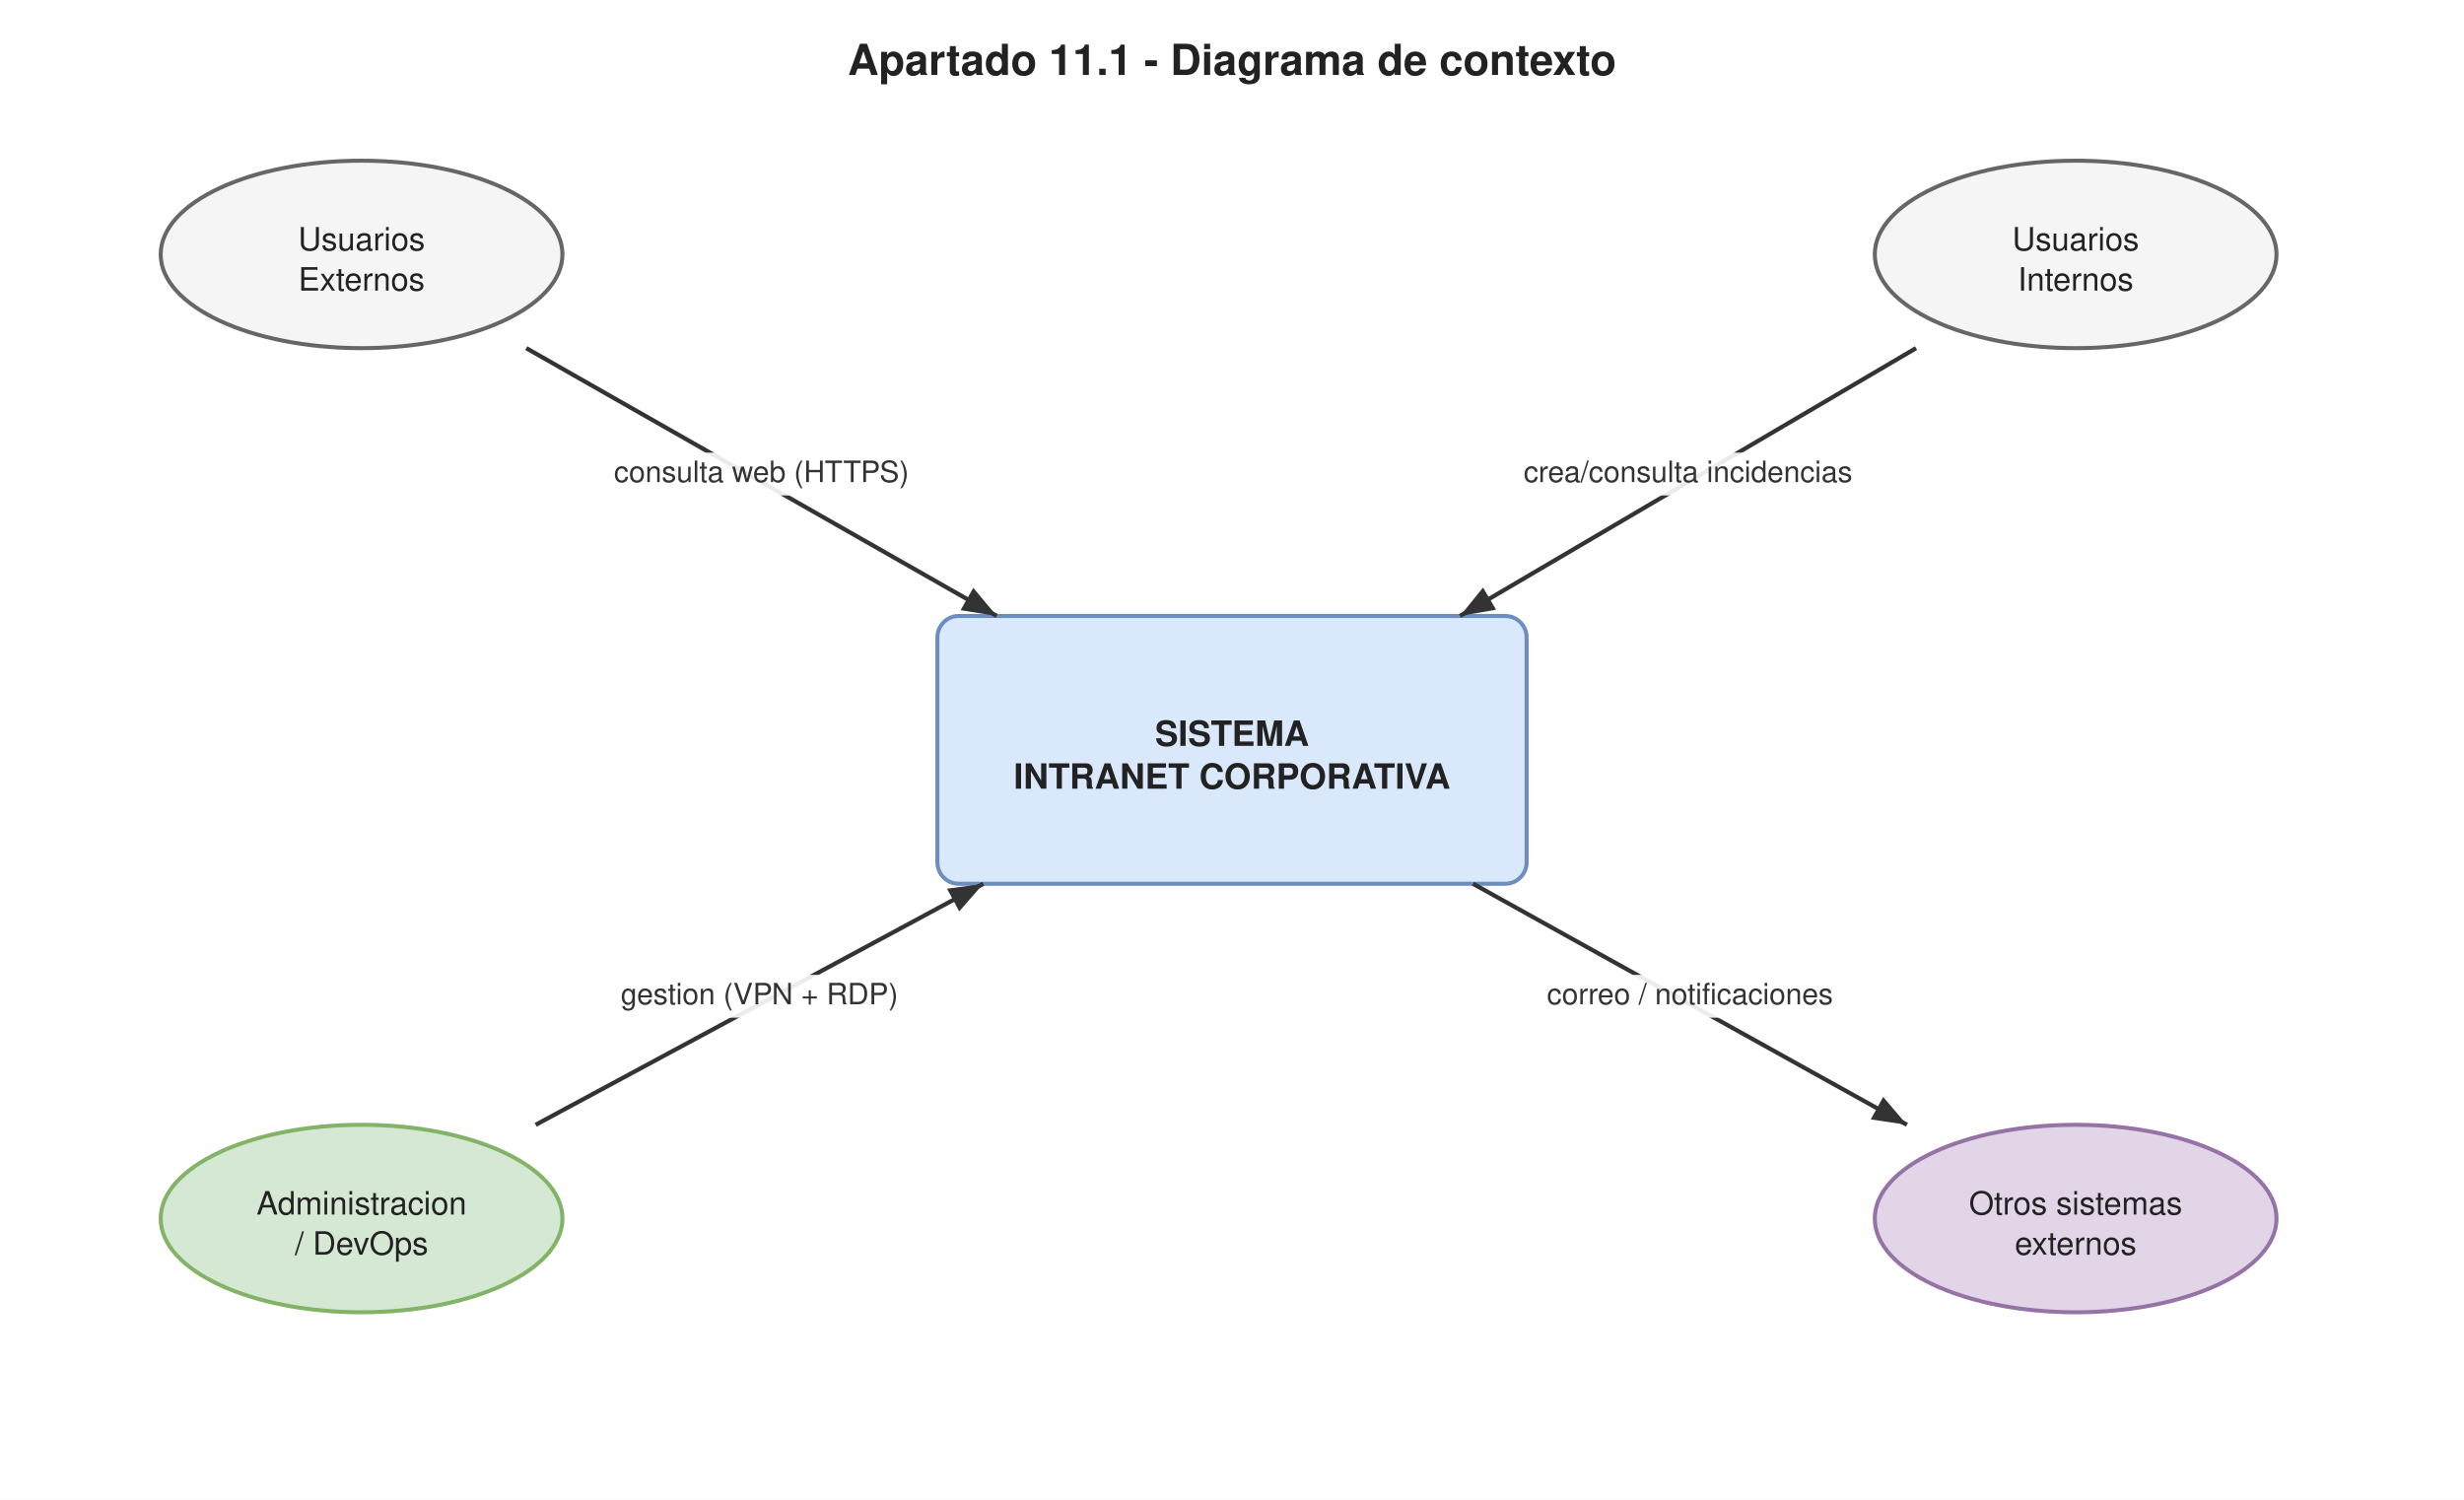
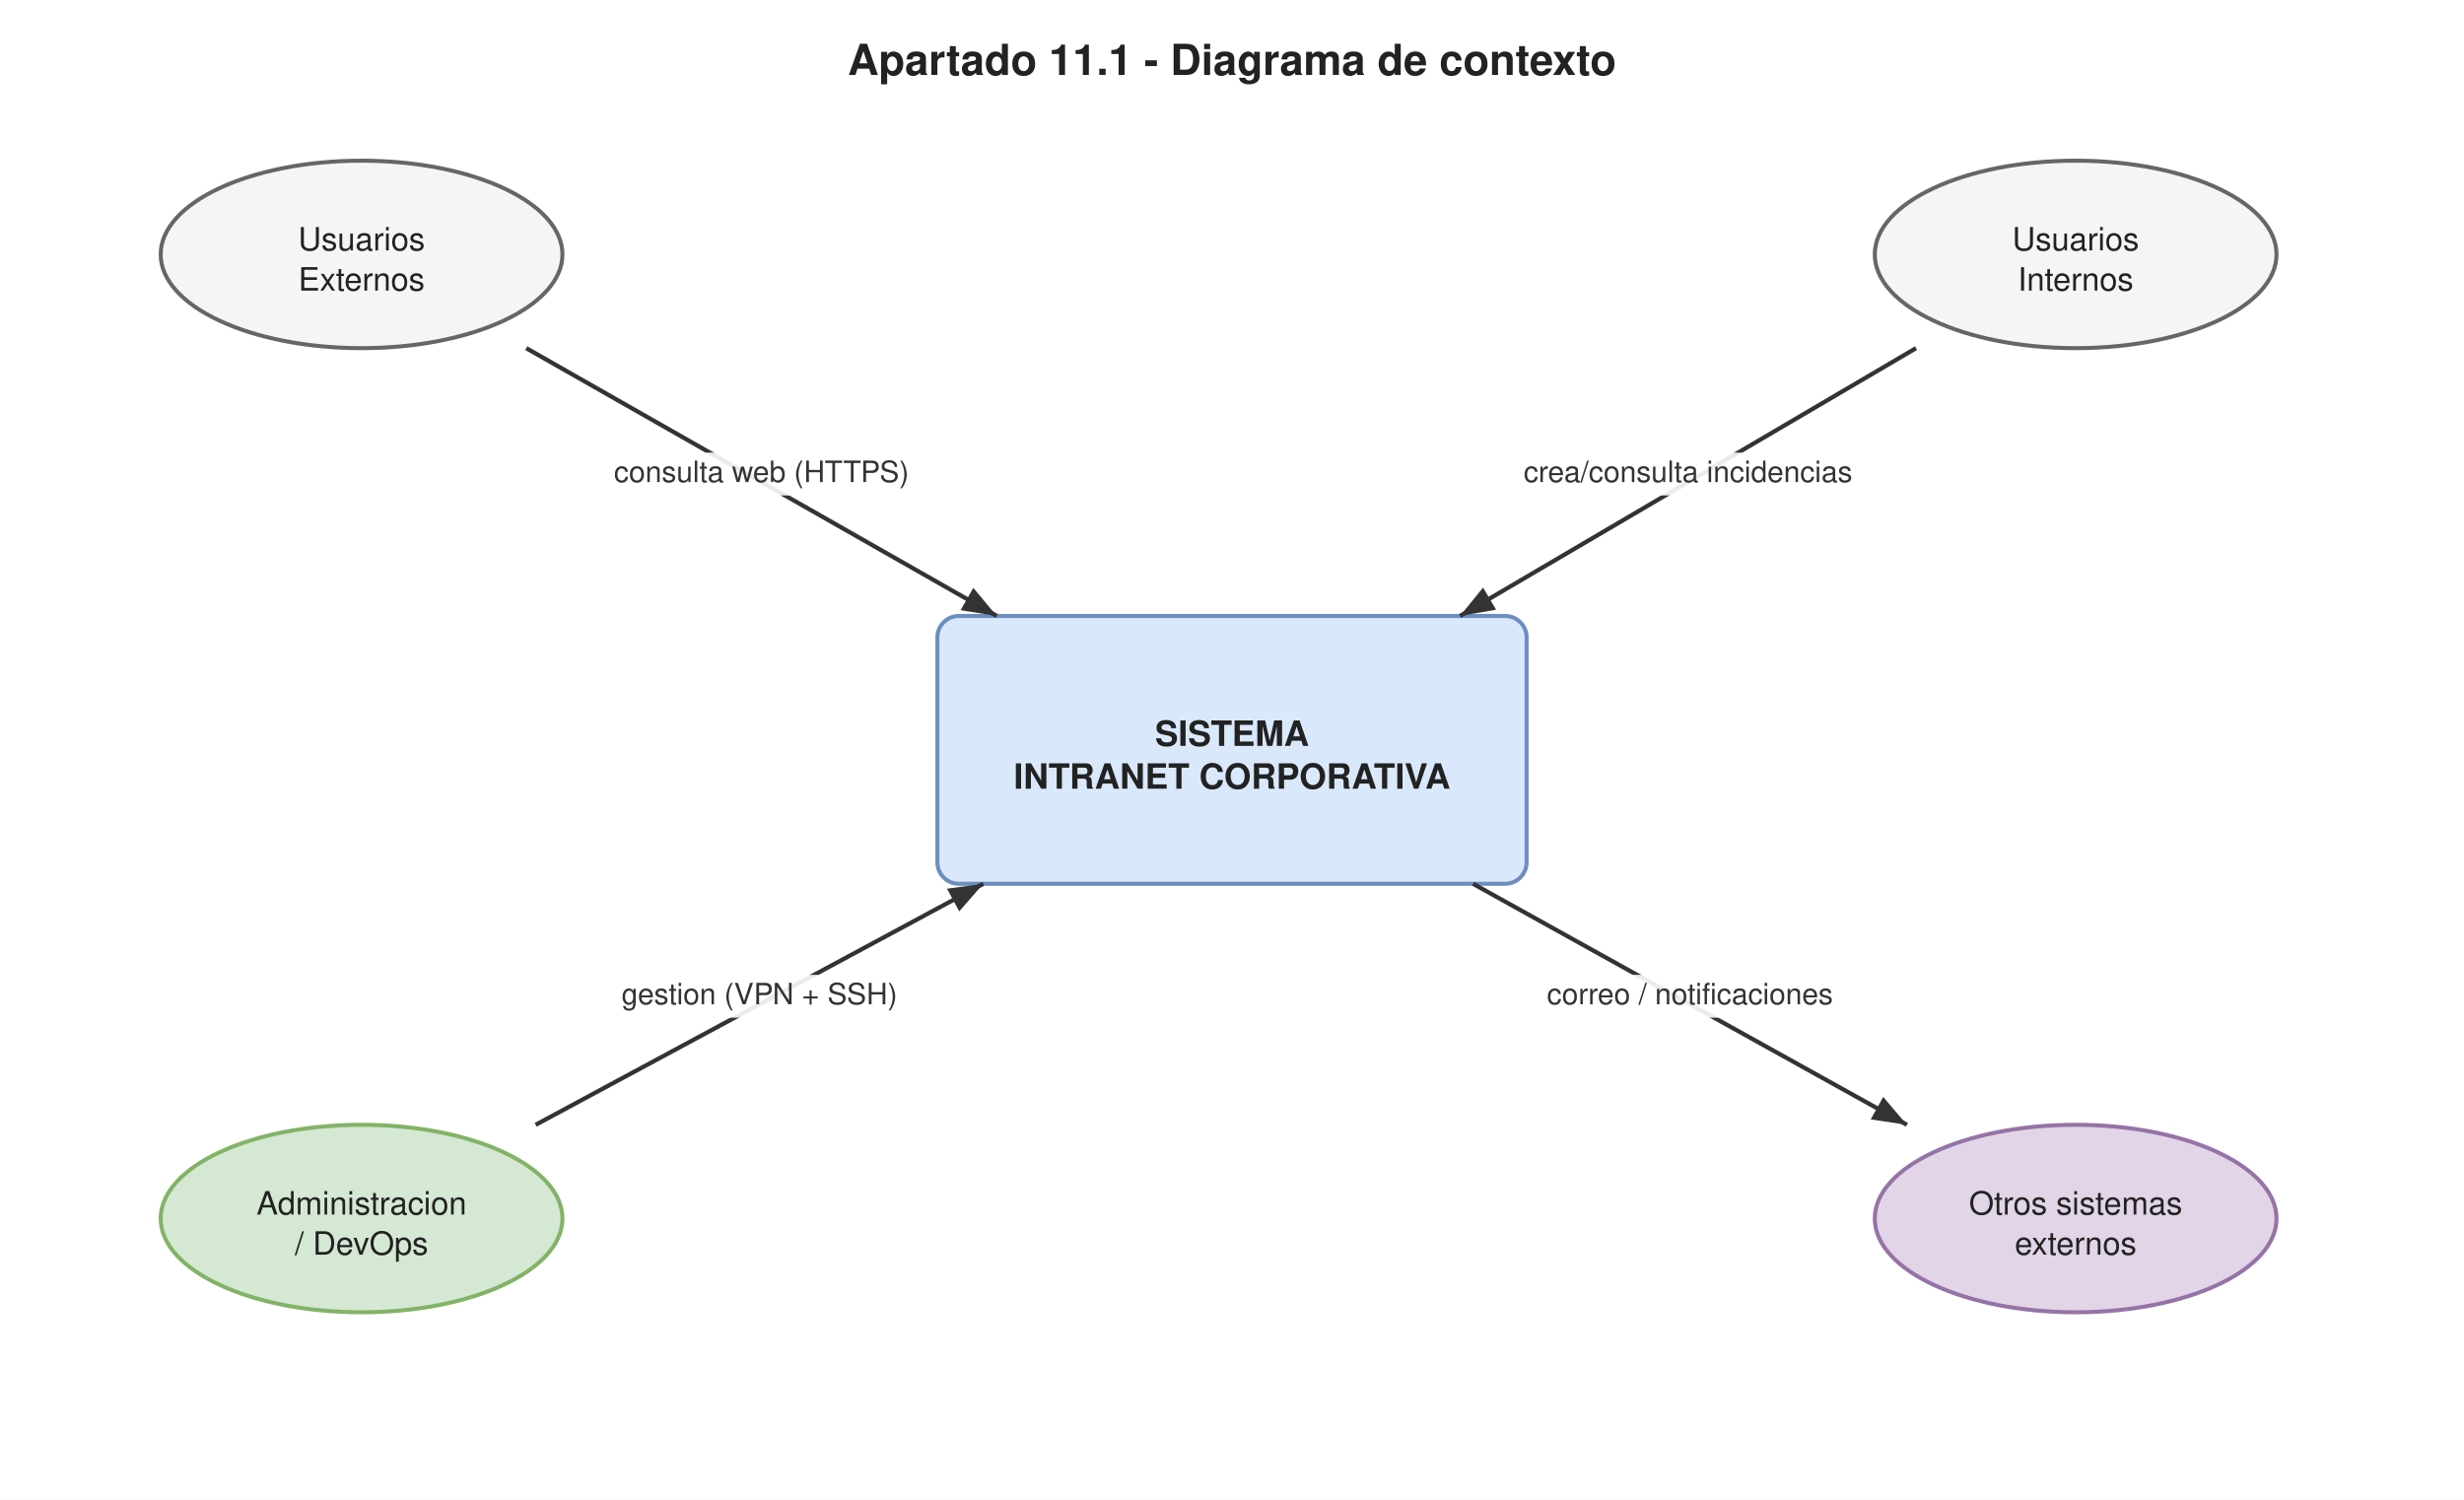
<svg xmlns="http://www.w3.org/2000/svg" width="920" height="560" viewBox="0 0 920 560" font-family="Helvetica, Arial, sans-serif">
  <defs>
    <marker id="arr" markerWidth="10" markerHeight="10" refX="8" refY="3" orient="auto" markerUnits="strokeWidth">
      <path d="M0,0 L8,3 L0,6 z" fill="#333333" />
    </marker>
  </defs>
  <rect x="0" y="0" width="920" height="560" fill="white" />
  <text x="460" y="28" text-anchor="middle" font-size="16" font-weight="bold" fill="#222">Apartado 11.1 - Diagrama de contexto</text>
  <rect x="350" y="230" width="220" height="100" rx="8" fill="#dae8fc" stroke="#6c8ebf" stroke-width="1.5" />
  <text x="460" y="278.5" text-anchor="middle" font-size="13" font-weight="bold" fill="#222">SISTEMA</text>
  <text x="460" y="294.5" text-anchor="middle" font-size="13" font-weight="bold" fill="#222">INTRANET CORPORATIVA</text>
  <ellipse cx="135" cy="95" rx="75" ry="35" fill="#f5f5f5" stroke="#666666" stroke-width="1.5" />
  <text x="135" y="93.5" text-anchor="middle" font-size="12" fill="#222">Usuarios</text>
  <text x="135" y="108.5" text-anchor="middle" font-size="12" fill="#222">Externos</text>
  <ellipse cx="775" cy="95" rx="75" ry="35" fill="#f5f5f5" stroke="#666666" stroke-width="1.5" />
  <text x="775" y="93.5" text-anchor="middle" font-size="12" fill="#222">Usuarios</text>
  <text x="775" y="108.5" text-anchor="middle" font-size="12" fill="#222">Internos</text>
  <ellipse cx="135" cy="455" rx="75" ry="35" fill="#d5e8d4" stroke="#82b366" stroke-width="1.5" />
  <text x="135" y="453.5" text-anchor="middle" font-size="12" fill="#222">Administracion</text>
  <text x="135" y="468.5" text-anchor="middle" font-size="12" fill="#222">/ DevOps</text>
  <ellipse cx="775" cy="455" rx="75" ry="35" fill="#e1d5e7" stroke="#9673a6" stroke-width="1.5" />
  <text x="775" y="453.5" text-anchor="middle" font-size="12" fill="#222">Otros sistemas</text>
  <text x="775" y="468.5" text-anchor="middle" font-size="12" fill="#222">externos</text>
  <line x1="196.486" y1="130" x2="372.162" y2="230" stroke="#333333" stroke-width="1.6" marker-end="url(#arr)" />
  <rect x="214.324" y="169" width="140" height="16" fill="white" stroke="none" opacity="0.9" />
  <text x="284.324" y="180" text-anchor="middle" font-size="11" fill="#333333">consulta web (HTTPS)</text>
  <line x1="715.405" y1="130" x2="545.135" y2="230" stroke="#333333" stroke-width="1.6" marker-end="url(#arr)" />
  <rect x="542.77" y="169" width="175" height="16" fill="white" stroke="none" opacity="0.9" />
  <text x="630.27" y="180" text-anchor="middle" font-size="11" fill="#333333">crea/consulta incidencias</text>
  <line x1="200" y1="420" x2="367.143" y2="330" stroke="#333333" stroke-width="1.6" marker-end="url(#arr)" />
  <rect x="217.071" y="364" width="133" height="16" fill="white" stroke="none" opacity="0.9" />
-   <text x="283.571" y="375" text-anchor="middle" font-size="11" fill="#333333">gestion (VPN + RDP)</text>
+   <text x="283.571" y="375" text-anchor="middle" font-size="11" fill="#333333">gestion (VPN + SSH)</text>
  <line x1="550" y1="330" x2="712" y2="420" stroke="#333333" stroke-width="1.6" marker-end="url(#arr)" />
  <rect x="550.5" y="364" width="161" height="16" fill="white" stroke="none" opacity="0.9" />
  <text x="631" y="375" text-anchor="middle" font-size="11" fill="#333333">correo / notificaciones</text>
</svg>
